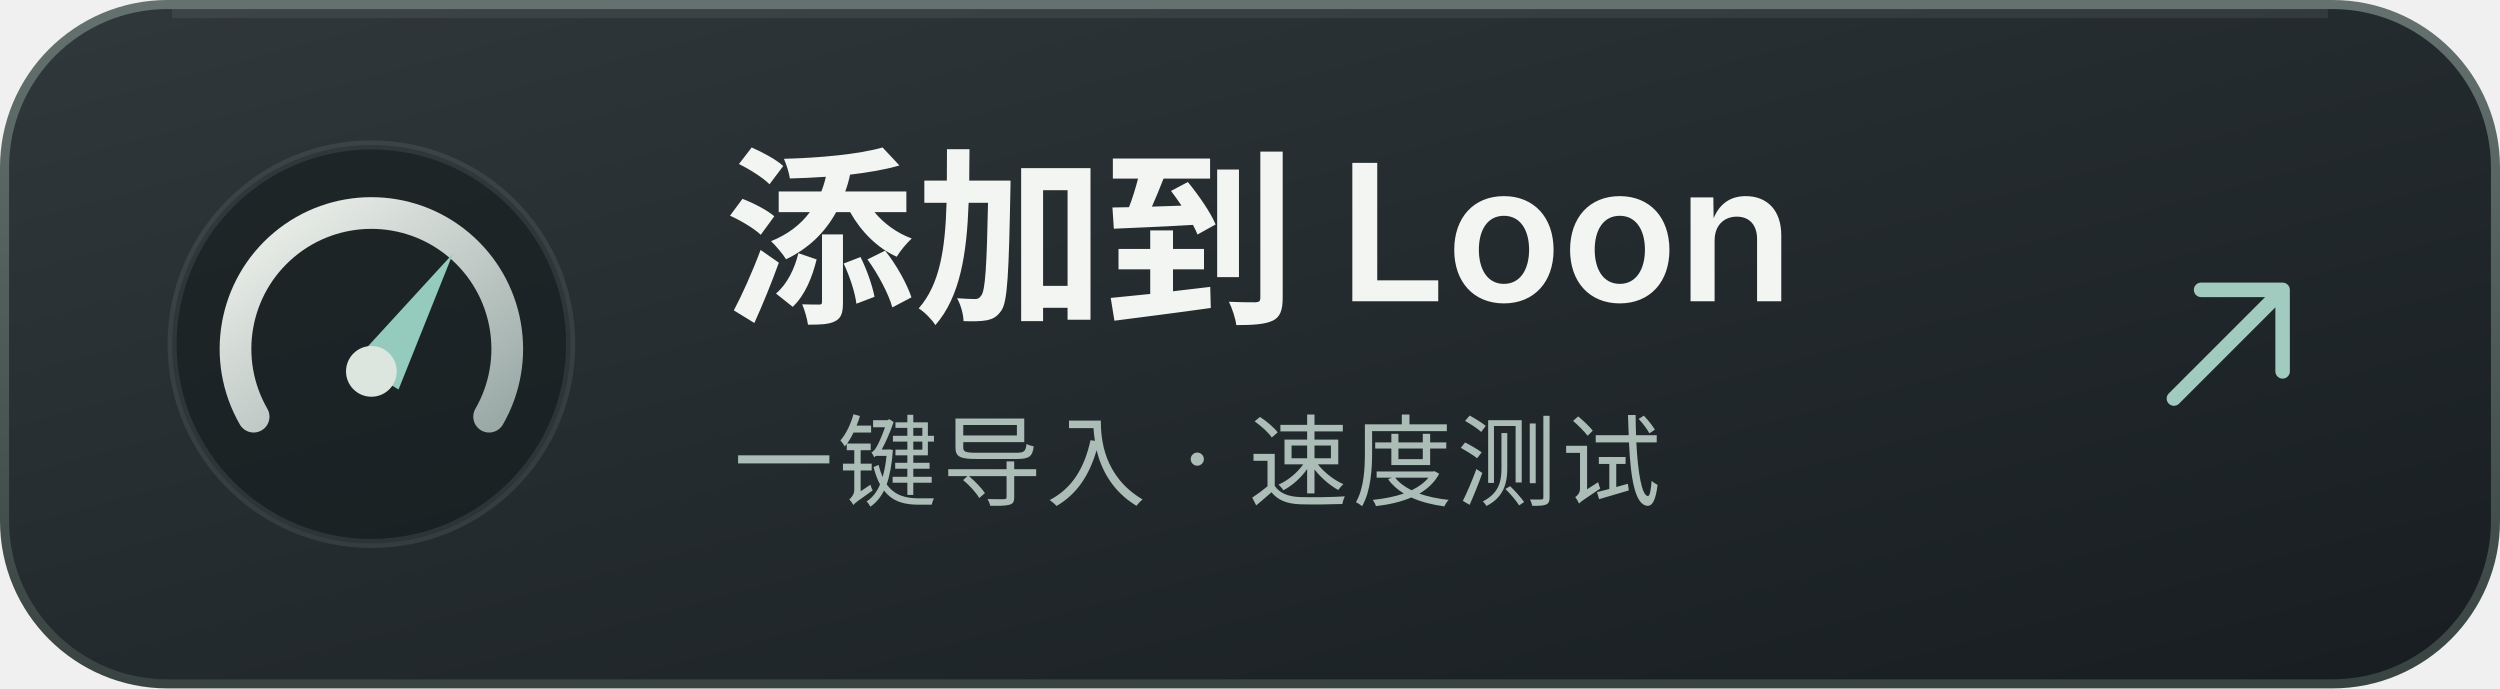
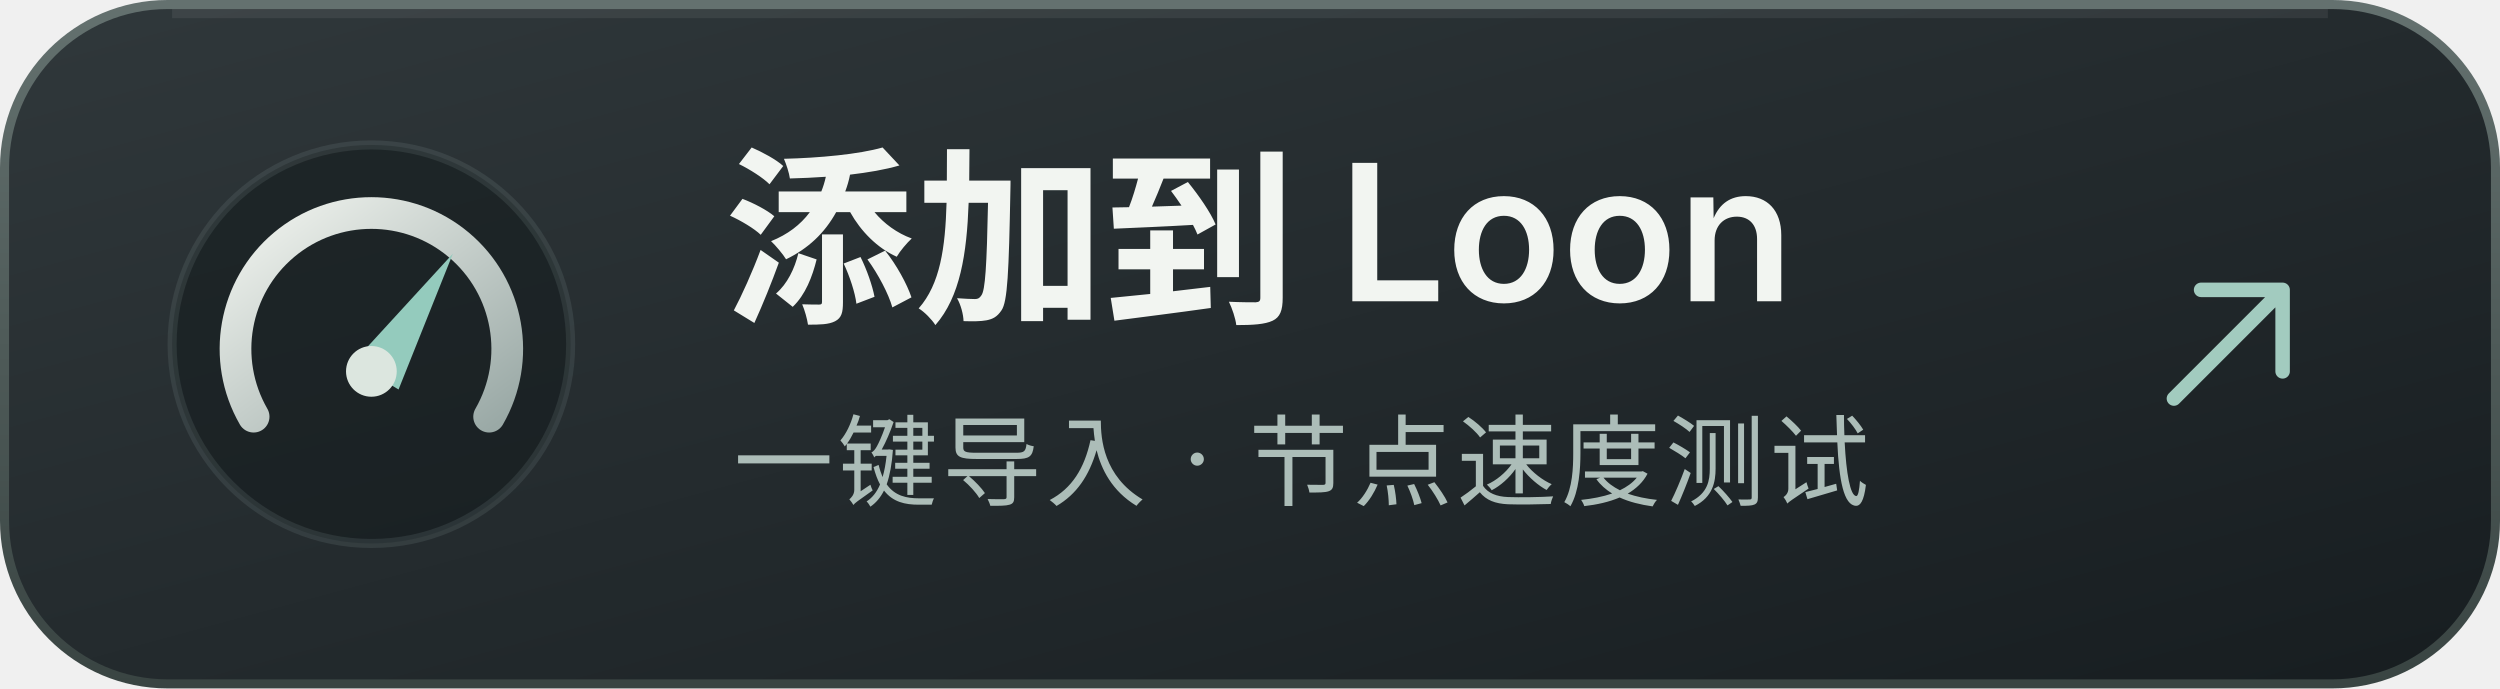
<svg xmlns="http://www.w3.org/2000/svg" width="276" height="76" viewBox="0 0 276 76" role="img" aria-labelledby="title desc">
  <defs>
    <linearGradient id="surface" x1="0" y1="0" x2="1" y2="1">
      <stop stop-color="#30383b" />
      <stop offset="1" stop-color="#171d20" />
    </linearGradient>
    <linearGradient id="edge" x1="0" y1="0" x2="0" y2="1">
      <stop stop-color="#64716f" />
      <stop offset="1" stop-color="#394442" />
    </linearGradient>
    <linearGradient id="metal" x1="0" y1="0" x2="1" y2="1">
      <stop stop-color="#f1f4ef" />
      <stop offset="1" stop-color="#9aa9a6" />
    </linearGradient>
  </defs>
  <rect x="0.5" y="0.5" width="275" height="75" rx="18" fill="url(#surface)" stroke="url(#edge)" />
  <path d="M19 1.5h238" stroke="#fff" stroke-opacity=".07" />
  <circle cx="41" cy="38" r="22" fill="#131a1c" fill-opacity=".55" stroke="#8fa4a0" stroke-opacity=".15" />
  <path d="M28 46a15 15 0 1 1 26 0" fill="none" stroke="url(#metal)" stroke-width="3.5" stroke-linecap="round" />
  <path d="m39 40 11-12-6 15Z" fill="#94cbbd" />
  <circle cx="41" cy="41" r="2.8" fill="#dce6df" />
  <g font-family="-apple-system,BlinkMacSystemFont,'Segoe UI','PingFang SC','Microsoft YaHei',sans-serif">
    <text x="80" y="34" fill="#f2f5f1" font-size="21" font-weight="600">添加到 Loon</text>
-     <text x="81" y="55" fill="#acbdb8" font-size="11" letter-spacing=".5">一键导入 · 速度测试</text>
+     <text x="81" y="55" fill="#acbdb8" font-size="11" letter-spacing=".5">一键导入 · 节点速度测试</text>
  </g>
  <path d="M243 32h9v9m0-9-12 12" fill="none" stroke="#a2cbbf" stroke-width="1.6" stroke-linecap="round" stroke-linejoin="round" />
</svg>
